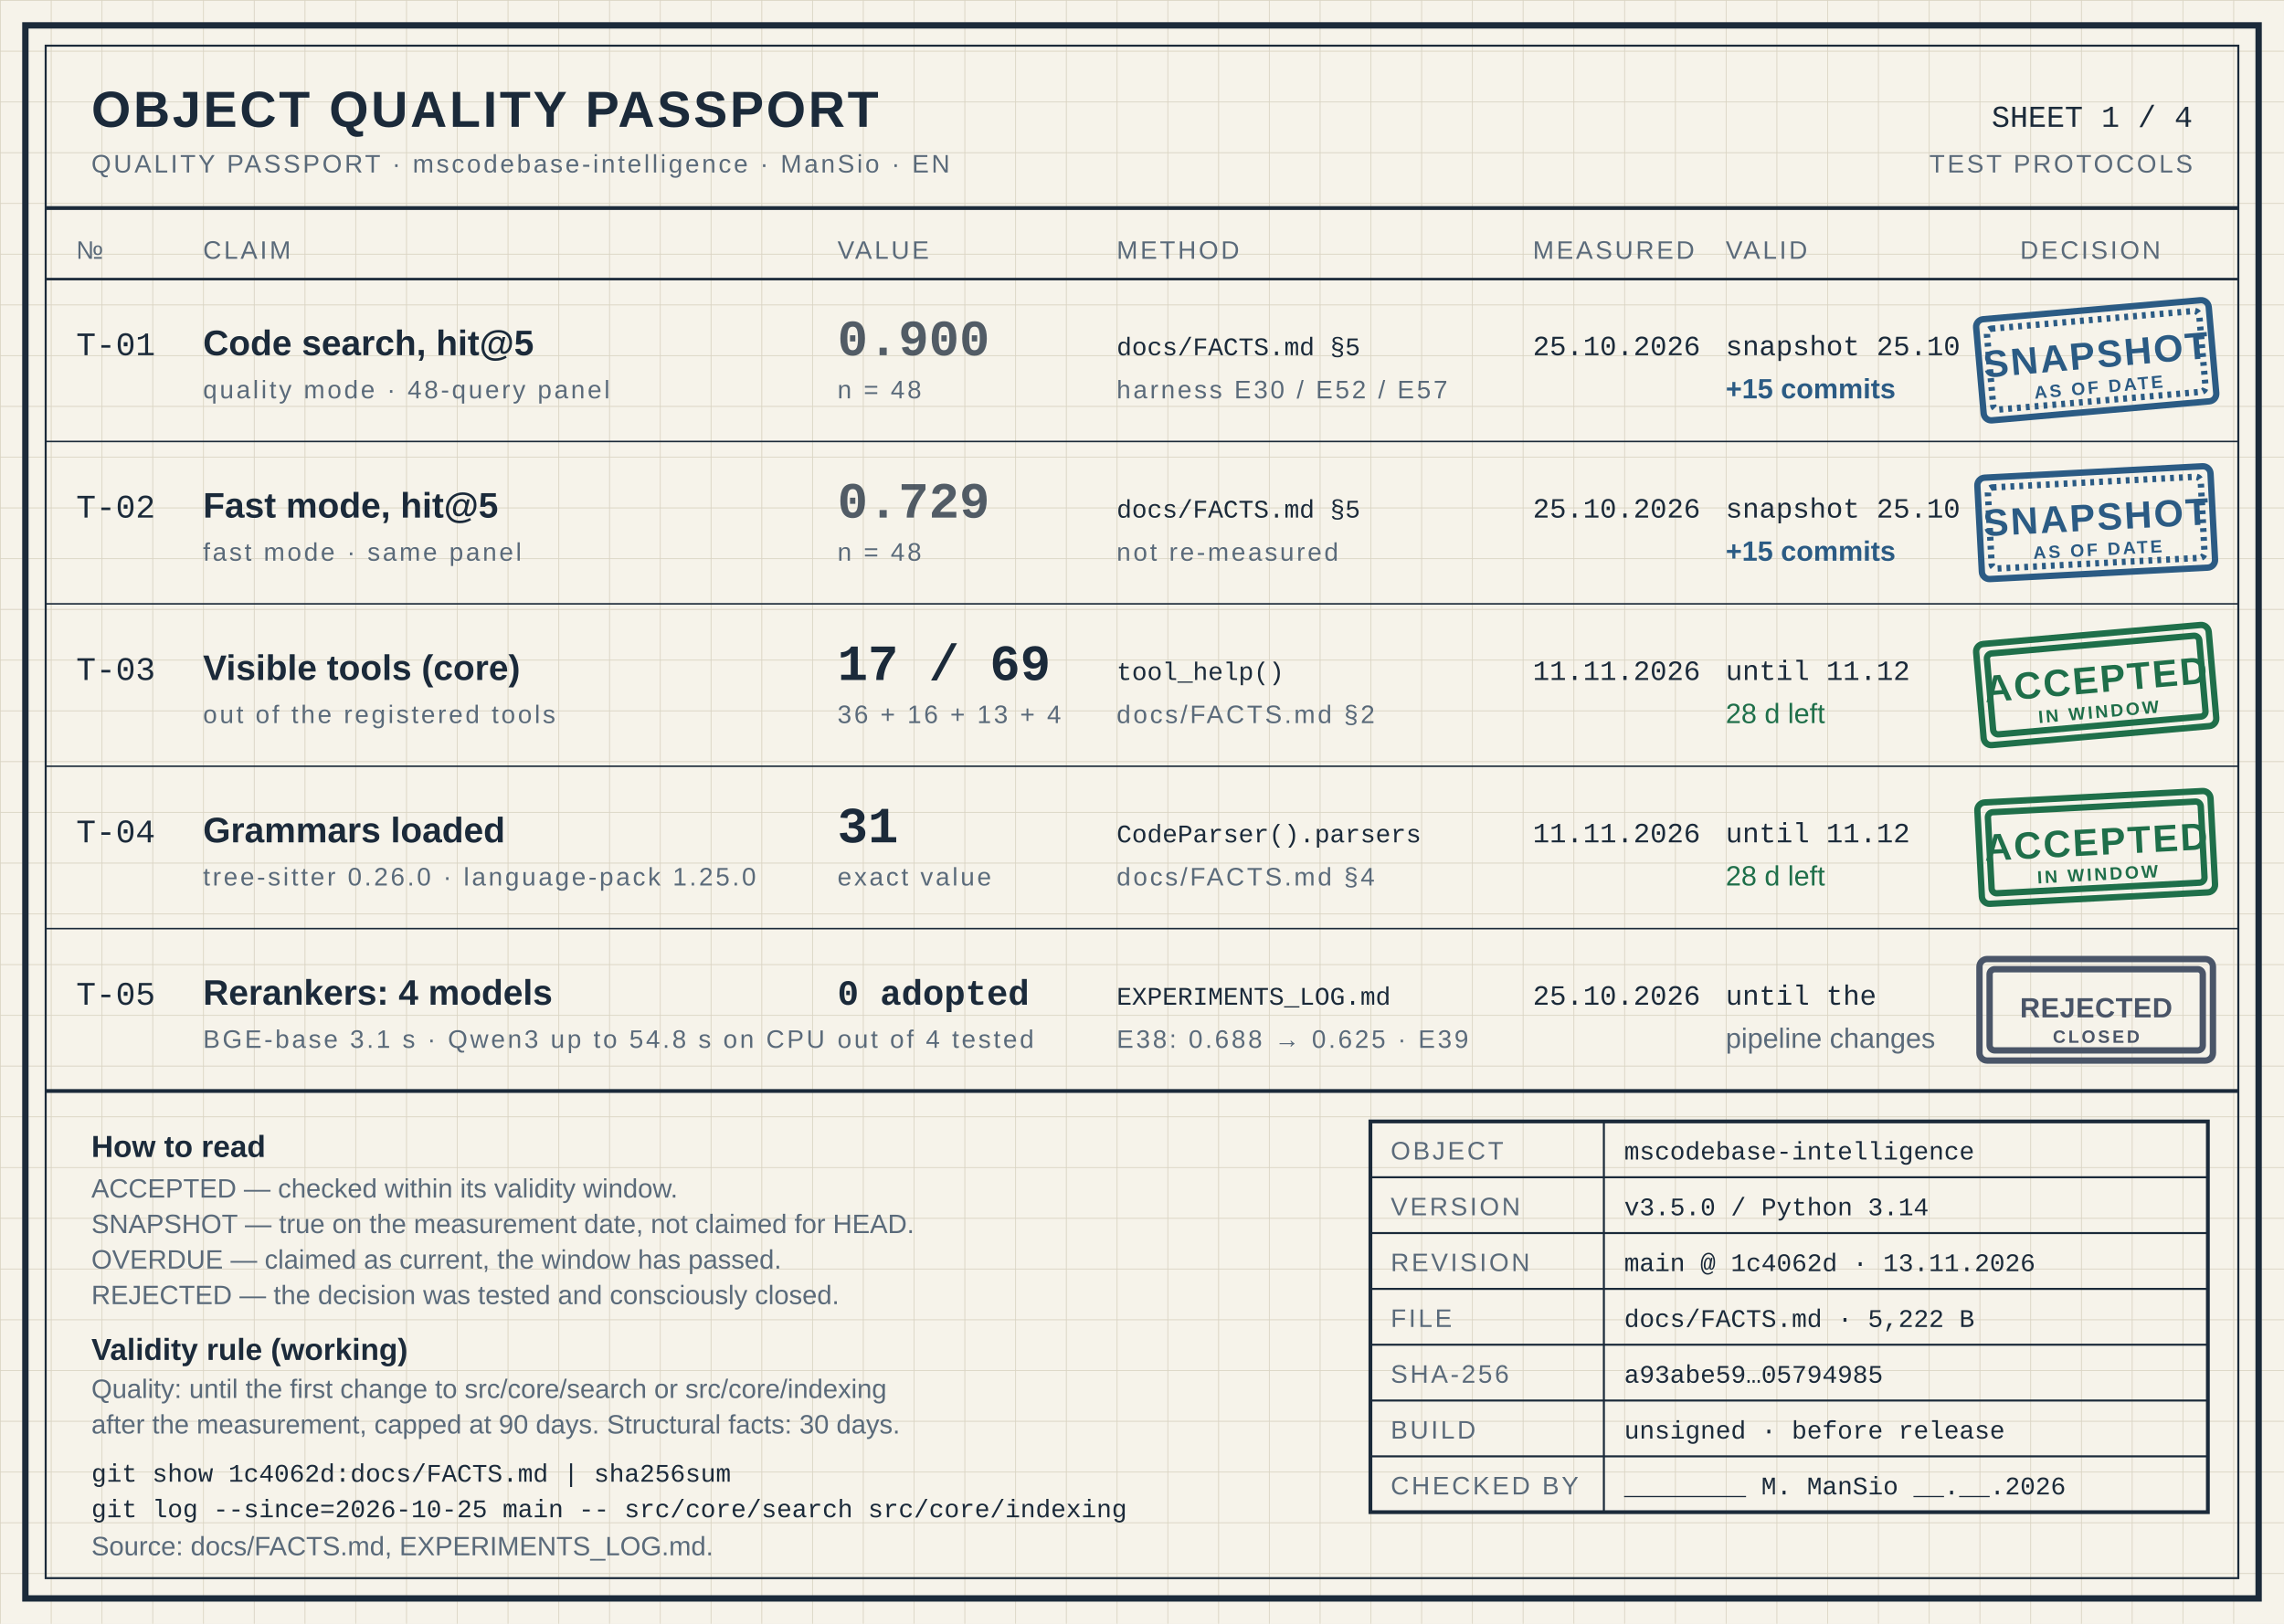
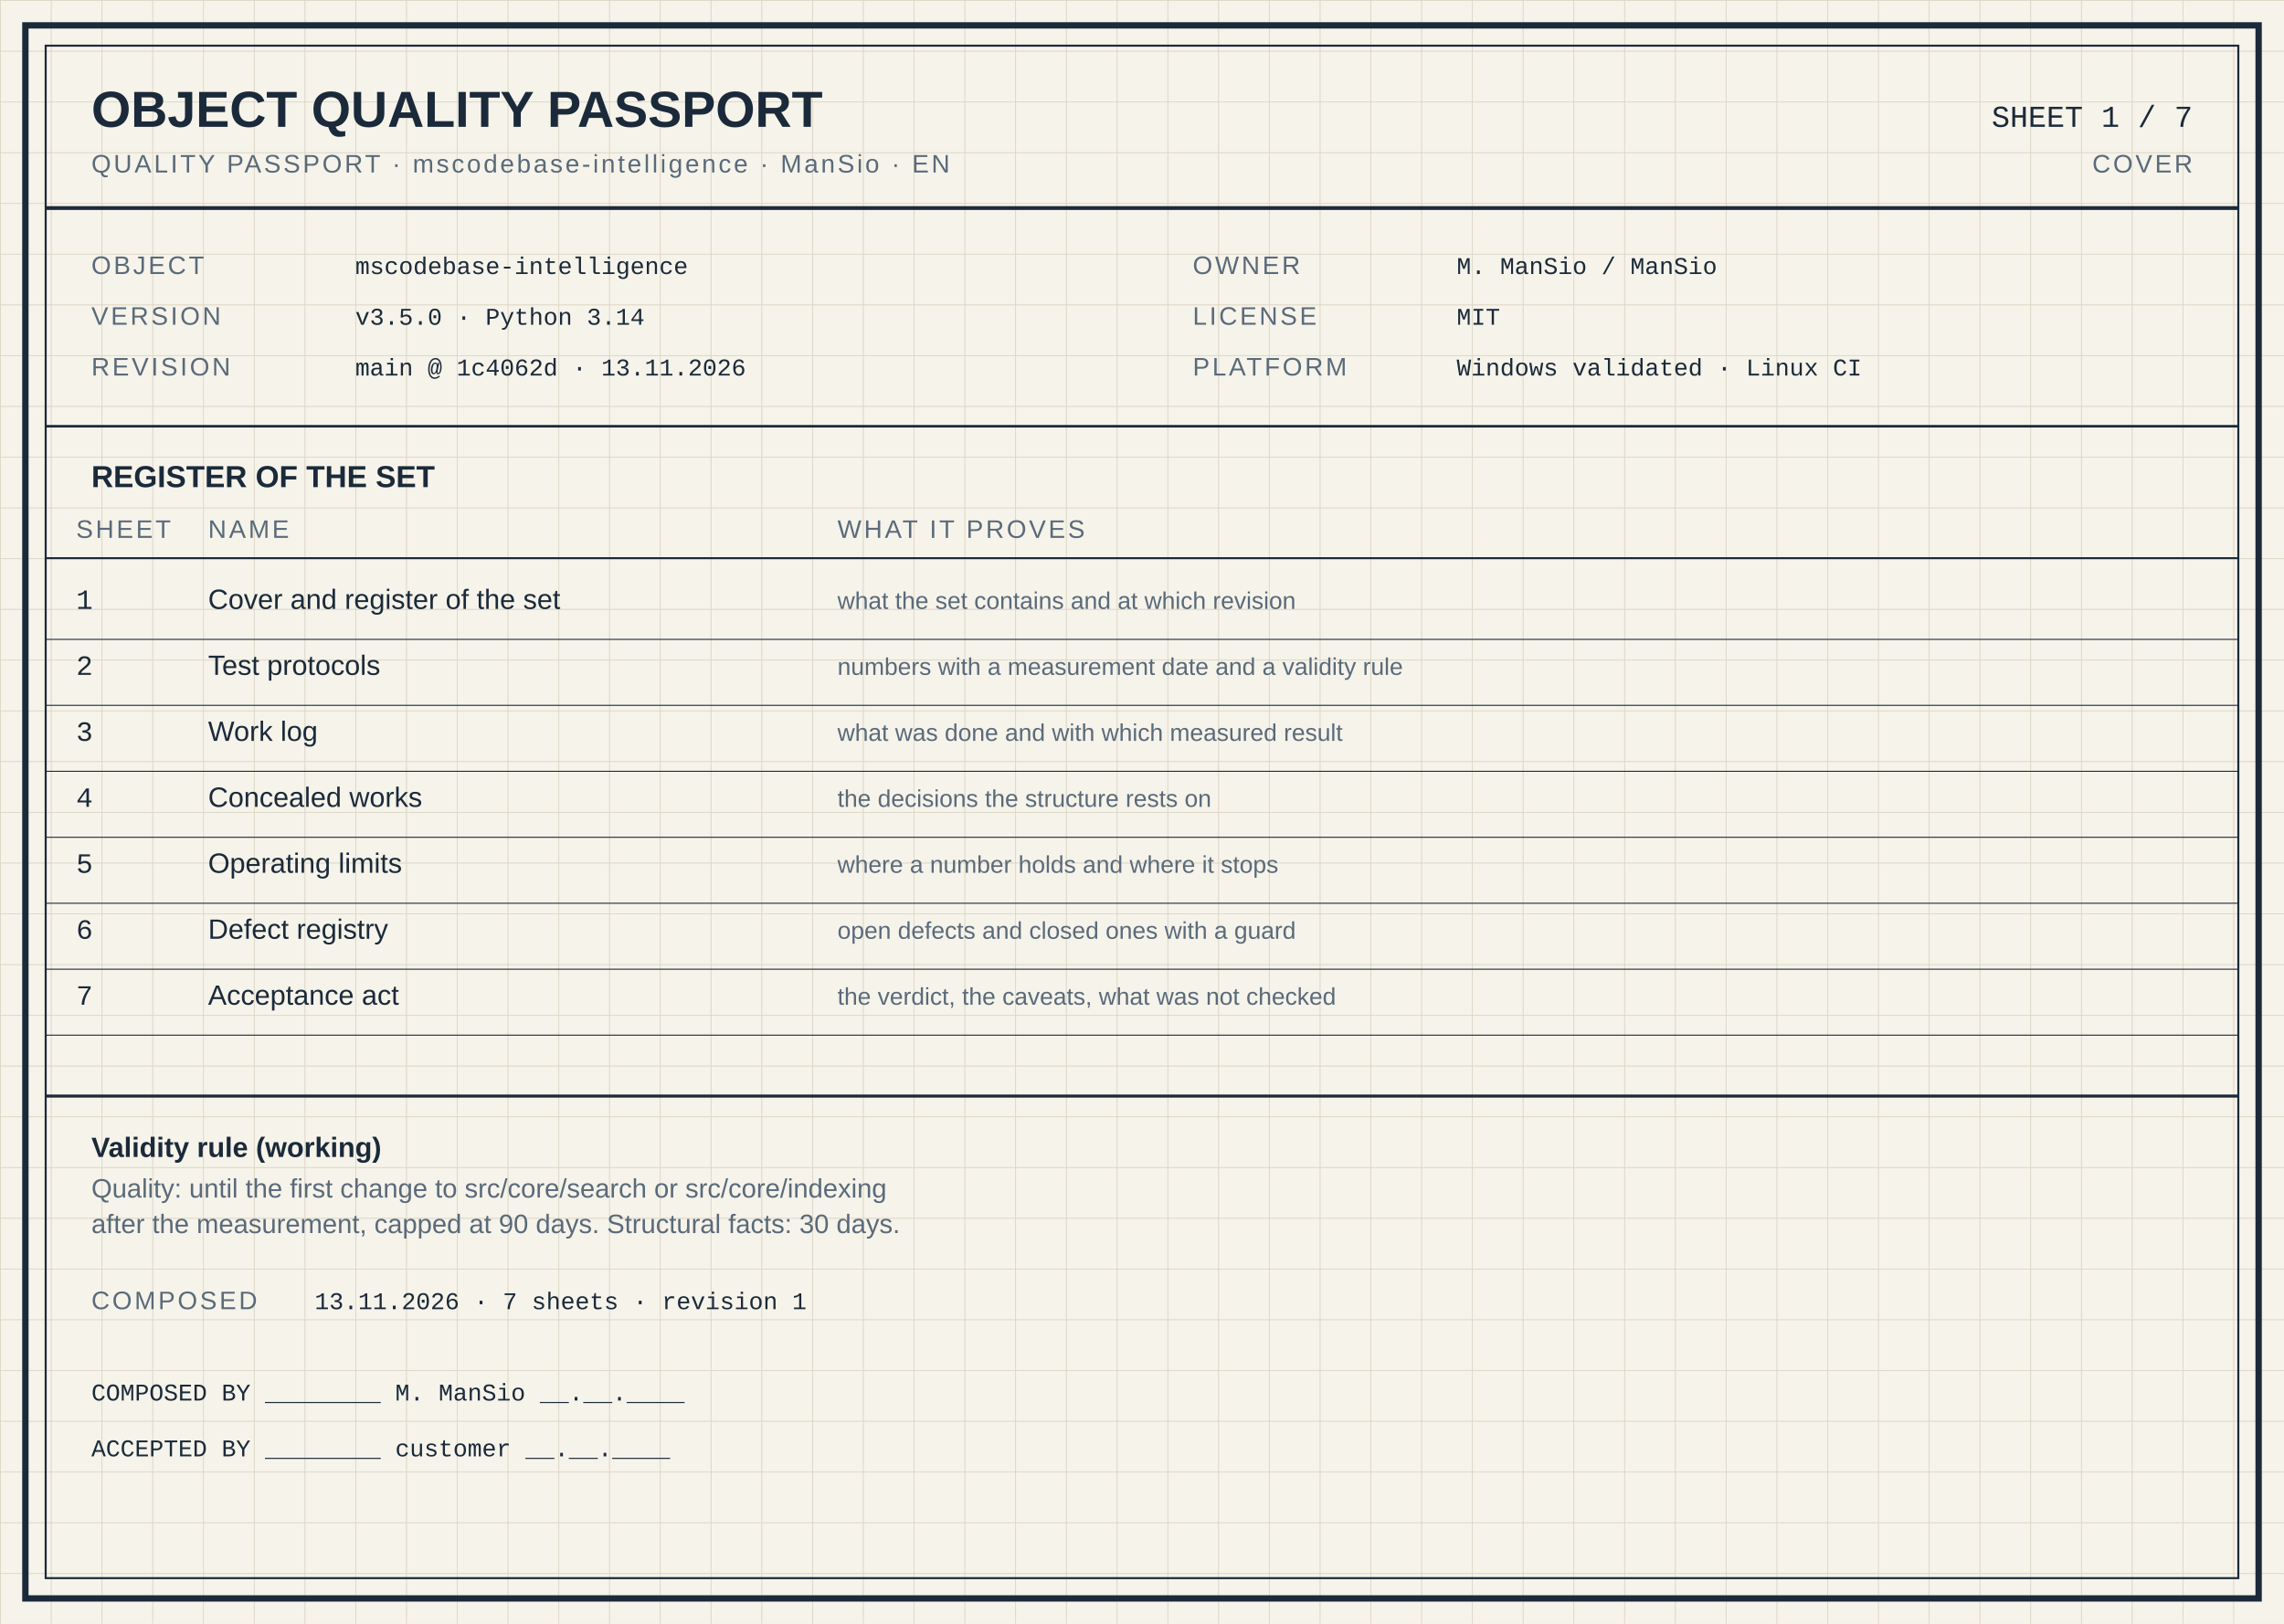
- <svg xmlns="http://www.w3.org/2000/svg" viewBox="0 0 900 640" width="900" height="640" role="img" aria-label="Паспорт качества объекта mscodebase-intelligence, лист 1: протоколы испытаний">
+ <svg xmlns="http://www.w3.org/2000/svg" viewBox="0 0 900 640" width="900" height="640" role="img" aria-label="Quality passport of mscodebase-intelligence, sheet 1">
  <defs>
    <pattern id="grid" width="20" height="20" patternUnits="userSpaceOnUse">
      <path d="M20 0H0V20" fill="none" stroke="#d9d4c3" stroke-width="0.6" />
    </pattern>
  </defs>
  <style>
    .sans{font-family:"Liberation Sans","DejaVu Sans",Arial,Helvetica,sans-serif}
    .mono{font-family:"Liberation Mono","DejaVu Sans Mono","Courier New",monospace}
    .ink{fill:#1b2a3a}
    .line{stroke:#1b2a3a;fill:none}
    .h{font-size:10px;letter-spacing:1px;fill:#5a6a7a}
    .t{font-size:10.5px;fill:#5a6a7a}
    .ok{stroke:#1f6f4a;fill:none;stroke-width:2.5}
    .okt{fill:#1f6f4a;font-weight:700}
    .snap{stroke:#2b5b84;fill:none;stroke-width:2.5}
    .snapt{fill:#2b5b84;font-weight:700}
    .rej{stroke:#4a5568;fill:none;stroke-width:2.5}
    .rejt{fill:#4a5568;font-weight:700}
+     .bad{stroke:#b3261e;fill:none;stroke-width:2.5}
+     .badt{fill:#b3261e;font-weight:700}
  </style>
  <rect width="900" height="640" fill="#f6f3ea" />
  <rect width="900" height="640" fill="url(#grid)" />
  <rect x="10" y="10" width="880" height="620" class="line" stroke-width="2.5" />
  <rect x="18" y="18" width="864" height="604" class="line" stroke-width="0.8" />
-   <text x="36" y="50" class="ink sans" font-size="20" font-weight="700" letter-spacing="1">OBJECT QUALITY PASSPORT</text>
+   <text x="36" y="50" class="ink sans" font-size="20" font-weight="700">OBJECT QUALITY PASSPORT</text>
  <text x="36" y="68" class="h sans">QUALITY PASSPORT · mscodebase-intelligence · ManSio · EN</text>
-   <text x="864" y="50" class="ink mono" font-size="12" text-anchor="end">SHEET 1 / 4</text>
-   <text x="864" y="68" class="h sans" text-anchor="end">TEST PROTOCOLS</text>
+   <text x="864" y="50" class="ink mono" font-size="12" text-anchor="end">SHEET 1 / 7</text>
+   <text x="864" y="68" class="h sans" font-size="10" text-anchor="end">COVER</text>
  <line x1="18" y1="82" x2="882" y2="82" class="line" stroke-width="1.5" />
-   <text x="30" y="102" class="h sans">№</text>
-   <text x="80" y="102" class="h sans">CLAIM</text>
-   <text x="330" y="102" class="h sans">VALUE</text>
-   <text x="440" y="102" class="h sans">METHOD</text>
-   <text x="604" y="102" class="h sans">MEASURED</text>
-   <text x="680" y="102" class="h sans">VALID</text>
-   <text x="796" y="102" class="h sans">DECISION</text>
-   <line x1="18" y1="110" x2="882" y2="110" class="line" stroke-width="1" />
-   <text x="30" y="140" class="ink mono" font-size="13">T-01</text>
-   <text x="80" y="140" class="ink sans" font-size="14" font-weight="600">Code search, hit@5</text>
-   <text x="80" y="157" class="h sans">quality mode · 48-query panel</text>
-   <text x="330" y="140" class="ink mono" font-size="20" font-weight="700" opacity="0.75">0.900</text>
-   <text x="330" y="157" class="h sans">n = 48</text>
-   <text x="440" y="140" class="ink mono" font-size="10">docs/FACTS.md §5</text>
-   <text x="440" y="157" class="h sans">harness E30 / E52 / E57</text>
-   <text x="604" y="140" class="ink mono" font-size="11">25.10.2026</text>
-   <text x="680" y="140" class="ink mono" font-size="11">snapshot 25.10</text>
-   <text x="680" y="157" class="sans" font-size="11" font-weight="700" fill="#2b5b84">+15 commits</text>
-   <g transform="translate(826,142) rotate(-5)">
-     <rect x="-46" y="-20" width="92" height="40" rx="3" class="snap" />
-     <rect x="-42" y="-16" width="84" height="32" rx="2" class="snap" stroke-width="0.8" stroke-dasharray="1.5 2" />
-     <text y="3" text-anchor="middle" font-size="15" letter-spacing="0.8" class="snapt sans">SNAPSHOT</text>
-     <text y="13" text-anchor="middle" font-size="7" letter-spacing="1" class="snapt sans">AS OF DATE</text>
-   </g>
-   <line x1="18" y1="174" x2="882" y2="174" class="line" stroke-width="0.6" />
-   <text x="30" y="204" class="ink mono" font-size="13">T-02</text>
-   <text x="80" y="204" class="ink sans" font-size="14" font-weight="600">Fast mode, hit@5</text>
-   <text x="80" y="221" class="h sans">fast mode · same panel</text>
-   <text x="330" y="204" class="ink mono" font-size="20" font-weight="700" opacity="0.75">0.729</text>
-   <text x="330" y="221" class="h sans">n = 48</text>
-   <text x="440" y="204" class="ink mono" font-size="10">docs/FACTS.md §5</text>
-   <text x="440" y="221" class="h sans">not re-measured</text>
-   <text x="604" y="204" class="ink mono" font-size="11">25.10.2026</text>
-   <text x="680" y="204" class="ink mono" font-size="11">snapshot 25.10</text>
-   <text x="680" y="221" class="sans" font-size="11" font-weight="700" fill="#2b5b84">+15 commits</text>
-   <g transform="translate(826,206) rotate(-3)">
-     <rect x="-46" y="-20" width="92" height="40" rx="3" class="snap" />
-     <rect x="-42" y="-16" width="84" height="32" rx="2" class="snap" stroke-width="0.8" stroke-dasharray="1.5 2" />
-     <text y="3" text-anchor="middle" font-size="15" letter-spacing="0.8" class="snapt sans">SNAPSHOT</text>
-     <text y="13" text-anchor="middle" font-size="7" letter-spacing="1" class="snapt sans">AS OF DATE</text>
-   </g>
-   <line x1="18" y1="238" x2="882" y2="238" class="line" stroke-width="0.6" />
-   <text x="30" y="268" class="ink mono" font-size="13">T-03</text>
-   <text x="80" y="268" class="ink sans" font-size="14" font-weight="600">Visible tools (core)</text>
-   <text x="80" y="285" class="h sans">out of the registered tools</text>
-   <text x="330" y="268" class="ink mono" font-size="20" font-weight="700" opacity="1">17 / 69</text>
-   <text x="330" y="285" class="h sans">36 + 16 + 13 + 4</text>
-   <text x="440" y="268" class="ink mono" font-size="10">tool_help()</text>
-   <text x="440" y="285" class="h sans">docs/FACTS.md §2</text>
-   <text x="604" y="268" class="ink mono" font-size="11">11.11.2026</text>
-   <text x="680" y="268" class="ink mono" font-size="11">until 11.12</text>
-   <text x="680" y="285" class="sans" font-size="11" fill="#1f6f4a">28 d left</text>
-   <g transform="translate(826,270) rotate(-5)">
-     <rect x="-46" y="-20" width="92" height="40" rx="3" class="ok" />
-     <rect x="-42" y="-16" width="84" height="32" rx="2" class="ok" stroke-width="0.8" />
-     <text y="3" text-anchor="middle" font-size="15" letter-spacing="0.8" class="okt sans">ACCEPTED</text>
-     <text y="13" text-anchor="middle" font-size="7" letter-spacing="1" class="okt sans">IN WINDOW</text>
-   </g>
-   <line x1="18" y1="302" x2="882" y2="302" class="line" stroke-width="0.6" />
-   <text x="30" y="332" class="ink mono" font-size="13">T-04</text>
-   <text x="80" y="332" class="ink sans" font-size="14" font-weight="600">Grammars loaded</text>
-   <text x="80" y="349" class="h sans">tree-sitter 0.26.0 · language-pack 1.25.0</text>
-   <text x="330" y="332" class="ink mono" font-size="20" font-weight="700" opacity="1">31</text>
-   <text x="330" y="349" class="h sans">exact value</text>
-   <text x="440" y="332" class="ink mono" font-size="10">CodeParser().parsers</text>
-   <text x="440" y="349" class="h sans">docs/FACTS.md §4</text>
-   <text x="604" y="332" class="ink mono" font-size="11">11.11.2026</text>
-   <text x="680" y="332" class="ink mono" font-size="11">until 11.12</text>
-   <text x="680" y="349" class="sans" font-size="11" fill="#1f6f4a">28 d left</text>
-   <g transform="translate(826,334) rotate(-3)">
-     <rect x="-46" y="-20" width="92" height="40" rx="3" class="ok" />
-     <rect x="-42" y="-16" width="84" height="32" rx="2" class="ok" stroke-width="0.8" />
-     <text y="3" text-anchor="middle" font-size="15" letter-spacing="0.8" class="okt sans">ACCEPTED</text>
-     <text y="13" text-anchor="middle" font-size="7" letter-spacing="1" class="okt sans">IN WINDOW</text>
-   </g>
-   <line x1="18" y1="366" x2="882" y2="366" class="line" stroke-width="0.6" />
-   <text x="30" y="396" class="ink mono" font-size="13">T-05</text>
-   <text x="80" y="396" class="ink sans" font-size="14" font-weight="600">Rerankers: 4 models</text>
-   <text x="80" y="413" class="h sans">BGE-base 3.1 s · Qwen3 up to 54.8 s on CPU</text>
-   <text x="330" y="396" class="ink mono" font-size="14" font-weight="700" opacity="1">0 adopted</text>
-   <text x="330" y="413" class="h sans">out of 4 tested</text>
-   <text x="440" y="396" class="ink mono" font-size="10">EXPERIMENTS_LOG.md</text>
-   <text x="440" y="413" class="h sans">E38: 0.688 → 0.625 · E39</text>
-   <text x="604" y="396" class="ink mono" font-size="11">25.10.2026</text>
-   <text x="680" y="396" class="ink mono" font-size="11">until the</text>
-   <text x="680" y="413" class="sans" font-size="11" fill="#5a6a7a">pipeline changes</text>
-   <g transform="translate(826,398)">
-     <rect x="-46" y="-20" width="92" height="40" rx="3" class="rej" />
-     <rect x="-42" y="-16" width="84" height="32" rx="2" class="rej" stroke-width="0.8" />
-     <text y="3" text-anchor="middle" font-size="11" letter-spacing="0.2" class="rejt sans">REJECTED</text>
-     <text y="13" text-anchor="middle" font-size="7" letter-spacing="1" class="rejt sans">CLOSED</text>
-   </g>
-   <line x1="18" y1="430" x2="882" y2="430" class="line" stroke-width="1.5" />
-   <text x="36" y="456" class="ink sans" font-size="12" font-weight="600">How to read</text>
-   <text x="36" y="472" class="t sans">ACCEPTED — checked within its validity window.</text>
-   <text x="36" y="486" class="t sans">SNAPSHOT — true on the measurement date, not claimed for HEAD.</text>
-   <text x="36" y="500" class="t sans">OVERDUE — claimed as current, the window has passed.</text>
-   <text x="36" y="514" class="t sans">REJECTED — the decision was tested and consciously closed.</text>
-   <text x="36" y="536" class="ink sans" font-size="12" font-weight="600">Validity rule (working)</text>
-   <text x="36" y="551" class="t sans">Quality: until the first change to src/core/search or src/core/indexing</text>
-   <text x="36" y="565" class="t sans">after the measurement, capped at 90 days. Structural facts: 30 days.</text>
-   <text x="36" y="584" class="ink mono" font-size="10">git show 1c4062d:docs/FACTS.md | sha256sum</text>
-   <text x="36" y="598" class="ink mono" font-size="10">git log --since=2026-10-25 main -- src/core/search src/core/indexing</text>
-   <text x="36" y="613" class="t sans">Source: docs/FACTS.md, EXPERIMENTS_LOG.md.</text>
-   <rect x="540" y="442" width="330" height="154" class="line" stroke-width="1.5" />
-   <line x1="540" y1="464" x2="870" y2="464" class="line" stroke-width="0.8" />
-   <line x1="540" y1="486" x2="870" y2="486" class="line" stroke-width="0.8" />
-   <line x1="540" y1="508" x2="870" y2="508" class="line" stroke-width="0.8" />
-   <line x1="540" y1="530" x2="870" y2="530" class="line" stroke-width="0.8" />
-   <line x1="540" y1="552" x2="870" y2="552" class="line" stroke-width="0.8" />
-   <line x1="540" y1="574" x2="870" y2="574" class="line" stroke-width="0.8" />
-   <line x1="632" y1="442" x2="632" y2="596" class="line" stroke-width="0.8" />
-   <text x="548" y="457" class="h sans">OBJECT</text>
-   <text x="640" y="457" class="ink mono" font-size="10">mscodebase-intelligence</text>
-   <text x="548" y="479" class="h sans">VERSION</text>
-   <text x="640" y="479" class="ink mono" font-size="10">v3.5.0 / Python 3.14</text>
-   <text x="548" y="501" class="h sans">REVISION</text>
-   <text x="640" y="501" class="ink mono" font-size="10">main @ 1c4062d · 13.11.2026</text>
-   <text x="548" y="523" class="h sans">FILE</text>
-   <text x="640" y="523" class="ink mono" font-size="10">docs/FACTS.md · 5,222 B</text>
-   <text x="548" y="545" class="h sans">SHA-256</text>
-   <text x="640" y="545" class="ink mono" font-size="10">a93abe59…05794985</text>
-   <text x="548" y="567" class="h sans">BUILD</text>
-   <text x="640" y="567" class="ink mono" font-size="10">unsigned · before release</text>
-   <text x="548" y="589" class="h sans">CHECKED BY</text>
-   <text x="640" y="589" class="ink mono" font-size="10">________  М. ManSio  __.__.2026</text>
+   <text x="36" y="108" class="h sans" font-size="10">OBJECT</text>
+   <text x="140" y="108" class="ink mono" font-size="9.5">mscodebase-intelligence</text>
+   <text x="36" y="128" class="h sans" font-size="10">VERSION</text>
+   <text x="140" y="128" class="ink mono" font-size="9.5">v3.5.0 · Python 3.14</text>
+   <text x="36" y="148" class="h sans" font-size="10">REVISION</text>
+   <text x="140" y="148" class="ink mono" font-size="9.5">main @ 1c4062d · 13.11.2026</text>
+   <text x="470" y="108" class="h sans" font-size="10">OWNER</text>
+   <text x="574" y="108" class="ink mono" font-size="9.5">M. ManSio / ManSio</text>
+   <text x="470" y="128" class="h sans" font-size="10">LICENSE</text>
+   <text x="574" y="128" class="ink mono" font-size="9.5">MIT</text>
+   <text x="470" y="148" class="h sans" font-size="10">PLATFORM</text>
+   <text x="574" y="148" class="ink mono" font-size="9.5">Windows validated · Linux CI</text>
+   <line x1="18" y1="168" x2="882" y2="168" class="line" stroke-width="1" />
+   <text x="36" y="192" class="ink sans" font-size="12" font-weight="600">REGISTER OF THE SET</text>
+   <text x="30" y="212" class="h sans" font-size="10">SHEET</text>
+   <text x="82" y="212" class="h sans" font-size="10">NAME</text>
+   <text x="330" y="212" class="h sans" font-size="10">WHAT IT PROVES</text>
+   <line x1="18" y1="220" x2="882" y2="220" class="line" stroke-width="0.8" />
+   <text x="30" y="240" class="ink mono" font-size="11">1</text>
+   <text x="82" y="240" class="ink sans" font-size="11">Cover and register of the set</text>
+   <text x="330" y="240" class="sans" font-size="9.5" fill="#5a6a7a">what the set contains and at which revision</text>
+   <line x1="18" y1="252" x2="882" y2="252" class="line" stroke-width="0.4" />
+   <text x="30" y="266" class="ink mono" font-size="11">2</text>
+   <text x="82" y="266" class="ink sans" font-size="11">Test protocols</text>
+   <text x="330" y="266" class="sans" font-size="9.5" fill="#5a6a7a">numbers with a measurement date and a validity rule</text>
+   <line x1="18" y1="278" x2="882" y2="278" class="line" stroke-width="0.4" />
+   <text x="30" y="292" class="ink mono" font-size="11">3</text>
+   <text x="82" y="292" class="ink sans" font-size="11">Work log</text>
+   <text x="330" y="292" class="sans" font-size="9.5" fill="#5a6a7a">what was done and with which measured result</text>
+   <line x1="18" y1="304" x2="882" y2="304" class="line" stroke-width="0.4" />
+   <text x="30" y="318" class="ink mono" font-size="11">4</text>
+   <text x="82" y="318" class="ink sans" font-size="11">Concealed works</text>
+   <text x="330" y="318" class="sans" font-size="9.5" fill="#5a6a7a">the decisions the structure rests on</text>
+   <line x1="18" y1="330" x2="882" y2="330" class="line" stroke-width="0.4" />
+   <text x="30" y="344" class="ink mono" font-size="11">5</text>
+   <text x="82" y="344" class="ink sans" font-size="11">Operating limits</text>
+   <text x="330" y="344" class="sans" font-size="9.5" fill="#5a6a7a">where a number holds and where it stops</text>
+   <line x1="18" y1="356" x2="882" y2="356" class="line" stroke-width="0.4" />
+   <text x="30" y="370" class="ink mono" font-size="11">6</text>
+   <text x="82" y="370" class="ink sans" font-size="11">Defect registry</text>
+   <text x="330" y="370" class="sans" font-size="9.5" fill="#5a6a7a">open defects and closed ones with a guard</text>
+   <line x1="18" y1="382" x2="882" y2="382" class="line" stroke-width="0.4" />
+   <text x="30" y="396" class="ink mono" font-size="11">7</text>
+   <text x="82" y="396" class="ink sans" font-size="11">Acceptance act</text>
+   <text x="330" y="396" class="sans" font-size="9.5" fill="#5a6a7a">the verdict, the caveats, what was not checked</text>
+   <line x1="18" y1="408" x2="882" y2="408" class="line" stroke-width="0.4" />
+   <line x1="18" y1="432" x2="882" y2="432" class="line" stroke-width="1.2" />
+   <text x="36" y="456" class="ink sans" font-size="11" font-weight="700">Validity rule (working)</text>
+   <text x="36" y="472" class="t sans" font-size="10">Quality: until the first change to src/core/search or src/core/indexing</text>
+   <text x="36" y="486" class="t sans" font-size="10">after the measurement, capped at 90 days. Structural facts: 30 days.</text>
+   <text x="36" y="516" class="h sans" font-size="10">COMPOSED</text>
+   <text x="124" y="516" class="ink mono" font-size="9.5">13.11.2026 · 7 sheets · revision 1</text>
+   <text x="36" y="552" class="ink mono" font-size="9.5">COMPOSED BY  ________  M. ManSio  __.__.____</text>
+   <text x="36" y="574" class="ink mono" font-size="9.5">ACCEPTED BY  ________  customer  __.__.____</text>
</svg>
